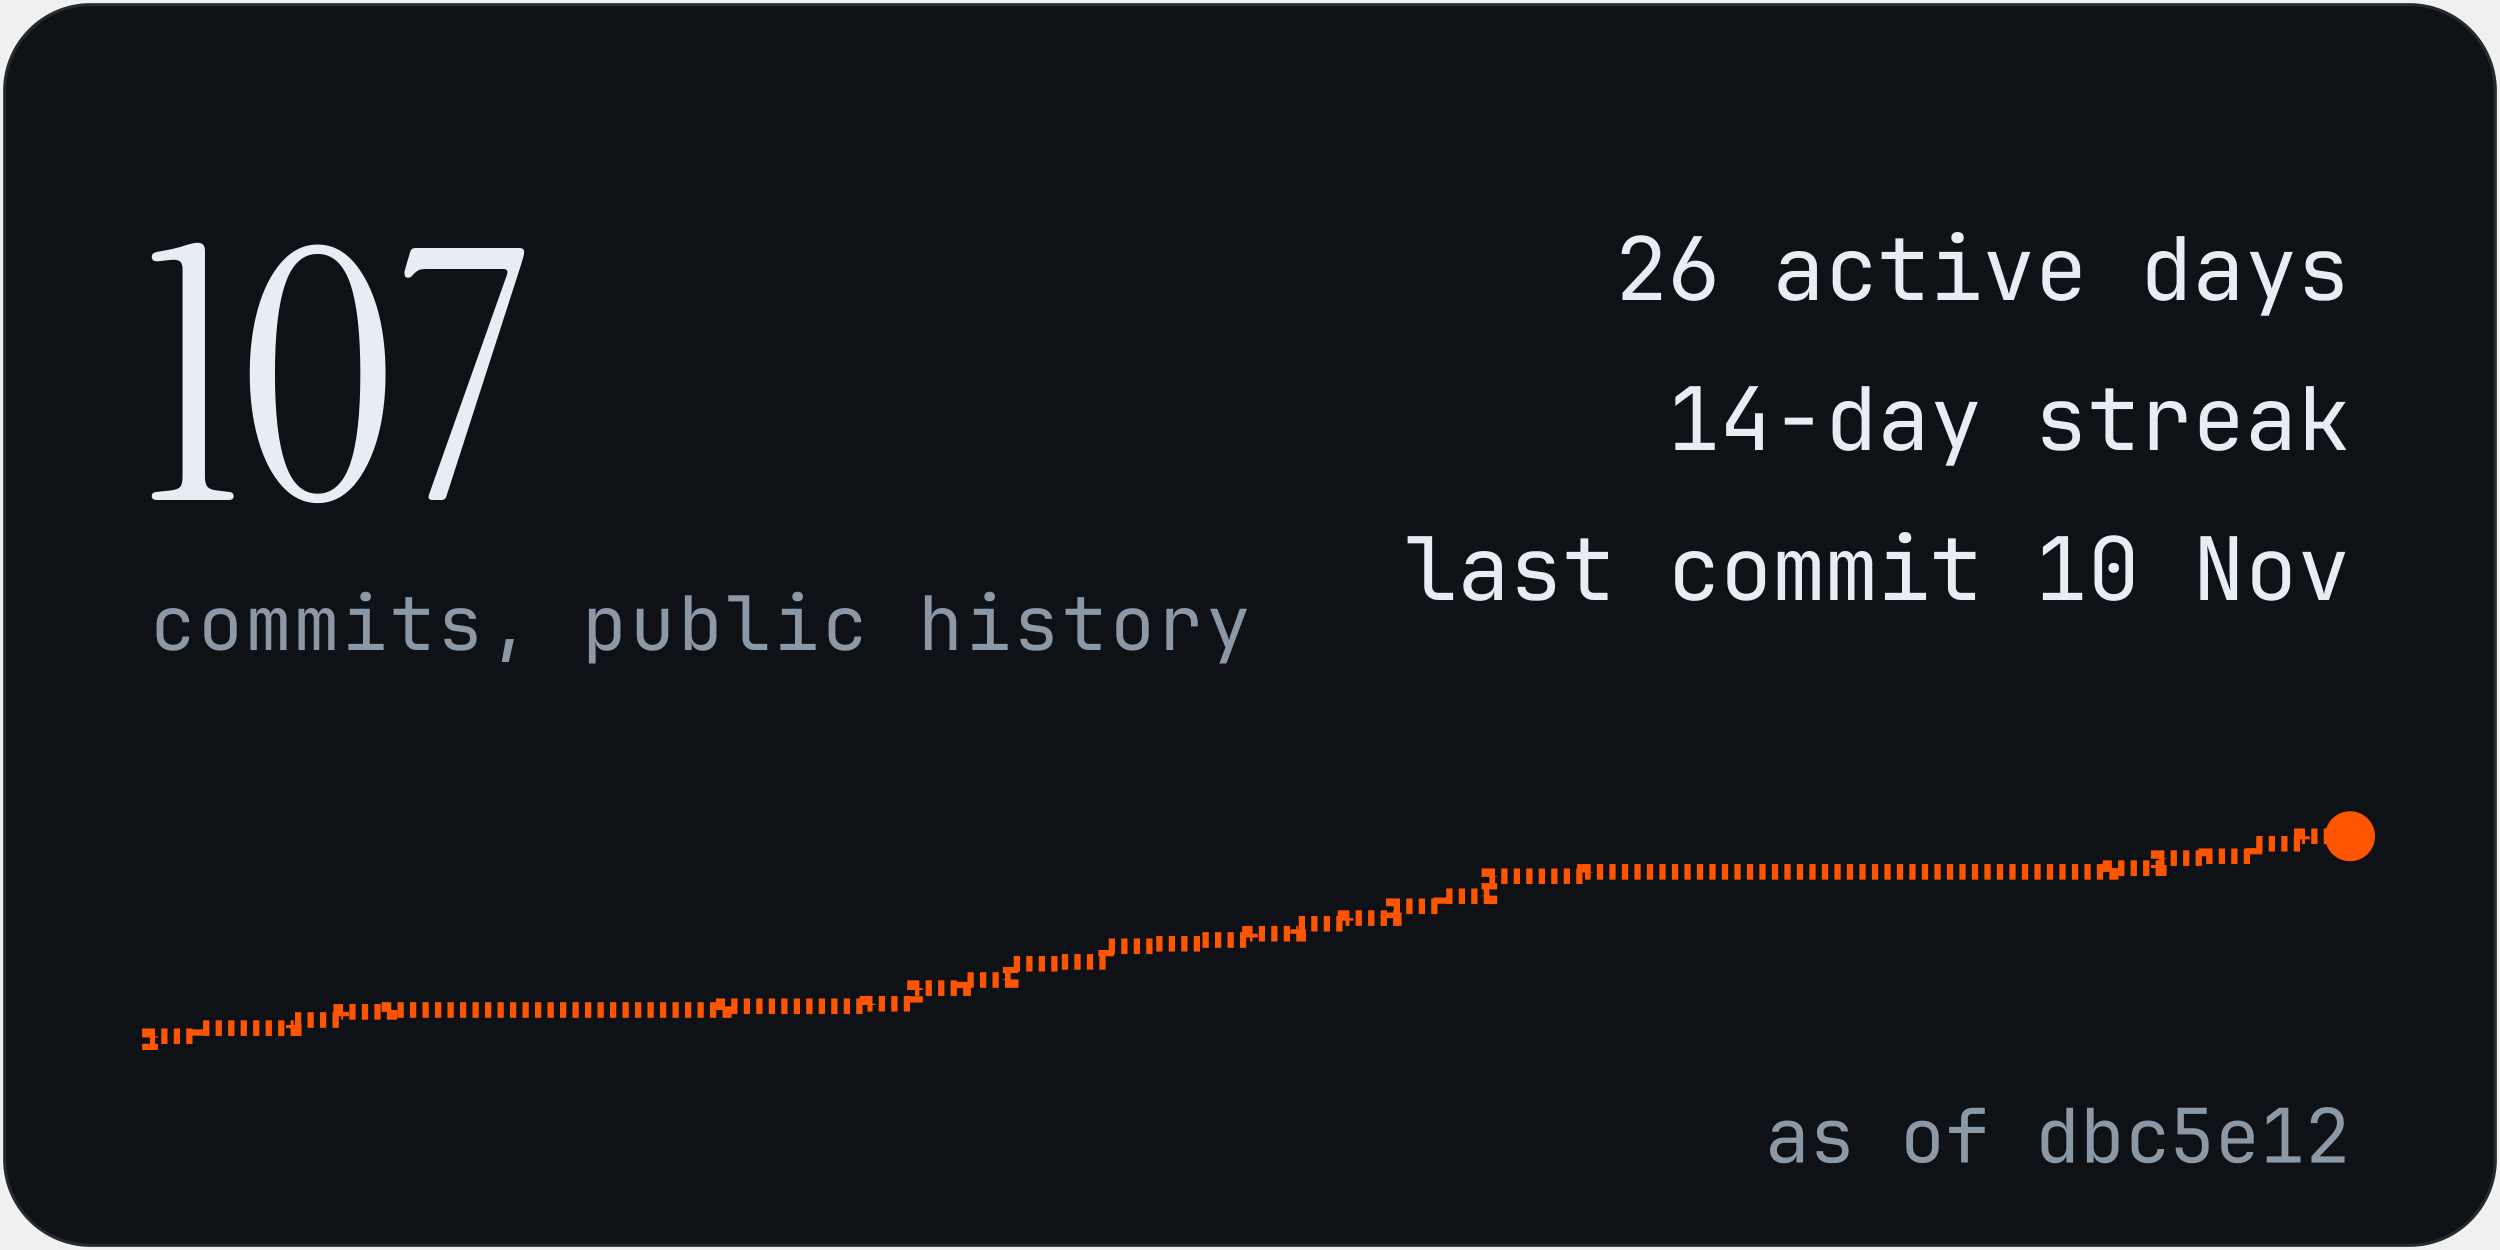
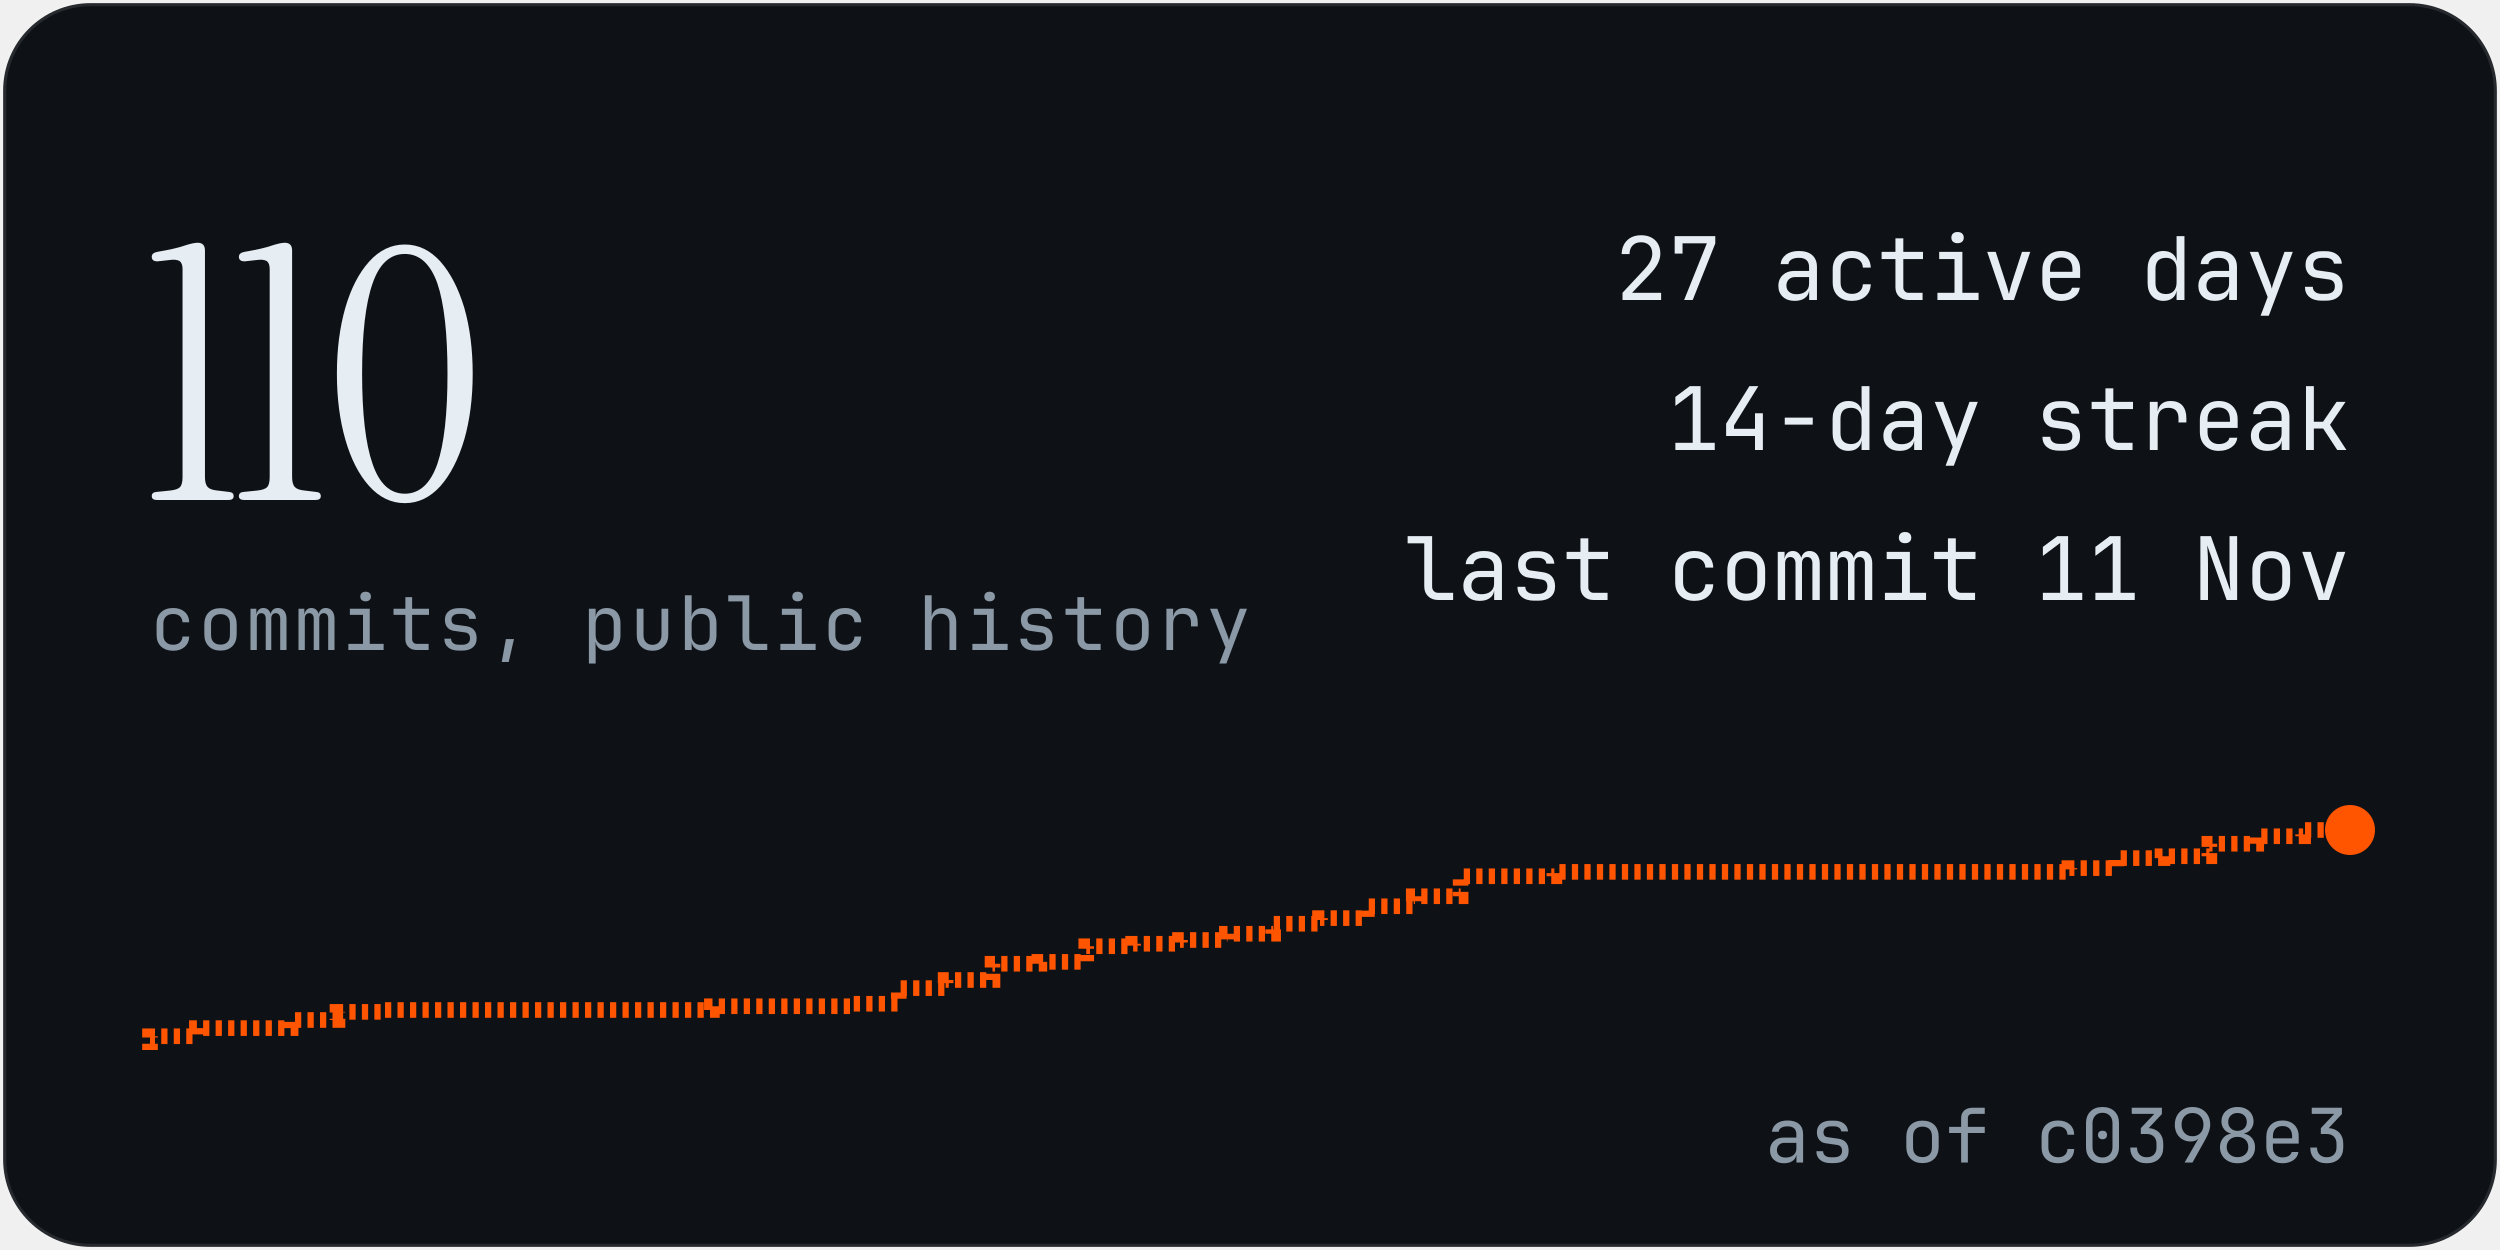
<svg xmlns="http://www.w3.org/2000/svg" viewBox="0 0 400 200" width="400" height="200" role="img" aria-labelledby="cg-title cg-desc">
  <style>.cg-stair{animation:cg-draw 1.6s cubic-bezier(.3,.8,.3,1) both}.cg-bar{transform-box:fill-box;transform-origin:center bottom;animation:cg-rise .4s ease-out both}.cg-flag{animation:cg-fade .4s ease-out 1.6s both}.cg-now-ring{transform-box:fill-box;transform-origin:center;animation:cg-pulse 3.2s ease-out infinite}@keyframes cg-draw{from{stroke-dashoffset:1}to{stroke-dashoffset:0}}@keyframes cg-rise{from{transform:scaleY(0)}to{transform:scaleY(1)}}@keyframes cg-fade{from{opacity:0}to{opacity:1}}@keyframes cg-pulse{from{opacity:.5;transform:scale(1)}to{opacity:0;transform:scale(2.6)}}@media (prefers-reduced-motion:reduce){.cg-stair,.cg-bar,.cg-flag,.cg-now-ring{animation:none}}</style>
  <defs>
    <path id="m44" d="M210 160l 55-306 108 0-70 306-93 0z" />
    <path id="m45" d="M140-290l 0-80 320 0 0 80-320 0z" />
    <path id="m48" d="M300 10q-101 0-160-59-60-58-60-156l 0-320q 0-98 60-157 59-58 160-58 101 0 161 58 59 59 59 157l 0 320q 0 65-27 113-27 49-76 75-50 27-117 27zM300-67q 60 0 97-39 36-38 36-99l 0-320q 0-61-36-100-37-38-97-38-60 0-96 38-37 39-37 100l 0 320q 0 61 37 99 36 39 96 39zM300-310q-27 0-43-15-17-15-17-43 0-27 17-42 16-14 43-14 27 0 44 14 16 15 16 42 0 28-16 43-17 15-44 15z" />
    <path id="m49" d="M90 0l 0-82 198 0 0-570-198 148 0-103 165-123 123 0 0 648 162 0 0 82-450 0z" />
    <path id="m50" d="M86 0l 0-83 243-260q 53-56 75-100 22-44 22-86 0-60-34-96-35-35-94-35-61 0-96 36-36 37-36 99l-90 0q 3-99 63-157 60-58 159-58 101 0 161 57 59 57 59 155 0 52-28 110-29 58-98 130l-197 206 332 0 0 82-441 0z" />
+     <path id="m51" d="M289 10q-101 0-160-57-59-56-59-153l 90 0q 0 60 35 95 35 35 95 35 60 0 95-35 35-35 35-95l 0-50q 0-60-35-95-35-35-95-35l-79 0 0-78 179-190-300 0 0-82 402 0 0 84-176 187q 90 7 142 62 52 56 52 147l 0 50q 0 97-59 153-60 57-162 57z" />
    <path id="m52" d="M400 0l 0-160-330 0 0-141 266-429 102 0-278 449 0 39 240 0 0-178 90 0 0 420-90 0z" />
-     <path id="m53" d="M294 10q-101 0-160-57-59-56-59-153l 90 0q 0 60 35 95 35 35 95 35 60 0 95-35 35-35 35-95l 0-45q 0-60-34-95-34-35-92-35l-199 0 0-355 389 0 0 82-305 0 2 191 118 0q 101 0 156 55 55 56 55 157l 0 45q 0 97-59 153-60 57-162 57z" />
-     <path id="m54" d="M301 10q-70 0-123-30-54-29-84-82-30-52-30-121 0-48 18-99 18-50 49-105l 169-303 100 0-180 313 3 2q 13-17 39-26 26-9 57-9 65 0 114 28 48 29 76 79 27 50 27 116 0 70-30 123-30 54-82 84-53 30-123 30zM300-70q 65 0 106-43 40-43 40-112 0-69-40-112-41-43-106-43-65 0-105 43-41 43-41 112 0 69 41 112 40 43 105 43z" />
+     <path id="m55" d="M190 0l 260-648-278 0 0 118-90 0 0-200 464 0 0 84-258 646-98 0z" />
+     <path id="m56" d="M300 10q-69 0-122-27-53-27-82-76-30-48-30-111 0-69 40-119 39-50 105-61l 0-3q-57-13-91-58-34-44-34-102 0-57 27-101 27-43 76-68 48-24 111-24 64 0 112 24 48 25 75 68 27 44 27 101 0 58-34 102-34 45-91 58l 0 3q 66 11 106 61 39 50 39 119 0 63-29 111-30 49-82 76-53 27-123 27zM300-422q 56 0 90-33 34-33 34-86 0-53-34-86-34-33-90-33-55 0-89 33-35 33-35 86 0 53 35 86 34 33 89 33zM300-71q 64 0 104-38 40-37 40-97 0-61-40-99-40-37-104-37-64 0-104 37-40 38-40 99 0 60 40 97 40 38 104 38z" />
+     <path id="m57" d="M195 0l 180-313-3-2q-10 16-37 25-27 10-59 10-63 0-110-29-48-28-75-78-27-50-27-116 0-71 30-124 30-53 83-83 53-30 122-30 71 0 124 29 53 30 83 82 30 53 30 122 0 48-18 98-18 51-49 106l-169 303-105 0zM300-350q 65 0 106-43 40-43 40-112 0-69-40-112-41-43-106-43-65 0-105 43-41 43-41 112 0 69 41 112 40 43 105 43z" />
    <path id="m78" d="M90 0l 0-730 120 0 223 625q-2-25-4-62-3-36-4-77-2-40-2-76l 0-410 87 0 0 730-120 0-222-625q 2 24 4 60 2 37 4 77 1 41 1 78l 0 410-87 0z" />
    <path id="m97" d="M252 10q-85 0-135-48-50-47-50-124 0-51 23-89 23-38 64-60 41-21 94-21l 170 0 0-43q 0-107-117-107-52 0-84 19-32 19-34 53l-90 0q 5-65 61-108 55-42 147-42 100 0 154 48 53 48 53 134l 0 378-89 0 0-100-2 0q-8 51-51 80-43 30-114 30zM274-66q 66 0 105-32 39-32 39-87l 0-77-160 0q-44 0-71 26-28 27-28 71 0 46 31 72 30 27 84 27z" />
    <path id="m98" d="M332 10q-62 0-102-31-40-30-47-84l-1 0 0 105-90 0 0-730 90 0 0 160-2 125 1 0q 8-53 49-84 40-31 102-31 83 0 132 55 49 55 49 150l 0 161q 0 94-49 149-49 55-132 55zM302-68q 57 0 89-30 32-30 32-97l 0-160q 0-68-32-98-32-29-89-29-55 0-87 35-33 35-33 97l 0 150q 0 62 33 97 32 35 87 35z" />
    <path id="m99" d="M308 10q-100 0-160-56-60-56-60-154l 0-150q 0-98 60-154 60-56 160-56 95 0 154 51 58 51 61 139l-90 0q-3-53-36-82-33-28-89-28-59 0-94 33-36 34-36 96l 0 151q 0 62 36 96 35 34 94 34 56 0 89-29 33-29 36-81l 90 0q-3 88-61 139-59 51-154 51z" />
    <path id="m100" d="M268 10q-82 0-131-55-50-55-50-149l 0-161q 0-95 49-150 49-55 132-55 62 0 103 31 40 31 48 84l 1 0-2-125 0-160 90 0 0 730-90 0 0-105-1 0q-7 54-47 84-40 31-102 31zM298-68q 56 0 88-35 32-35 32-97l 0-150q 0-62-32-97-32-35-88-35-57 0-89 29-32 30-32 98l 0 160q 0 67 32 97 32 30 89 30z" />
    <path id="m101" d="M300 10q-97 0-156-59-60-58-60-161l 0-130q 0-103 60-162 59-58 156-58 65 0 114 26 48 26 75 73 27 47 27 111l 0 98-344 0 0 52q 0 61 35 96 35 36 93 36 50 0 83-20 32-19 39-52l 90 0q-9 69-67 109-58 41-145 41zM172-322l 256 0 0-28q 0-65-33-101-34-35-95-35-61 0-94 35-34 36-34 101l 0 28z" />
    <path id="m102" d="M215 0l 0-393-160 0 0-82 160 0 0-115q 0-65 41-103 41-37 113-37l 161 0 0 82-161 0q-64 0-64 58l 0 115 225 0 0 82-225 0 0 393-90 0z" />
    <path id="m104" d="M92 0l 0-730 90 0 0 285 1 0q 7-55 45-85 38-30 101-30 83 0 132 51 49 51 49 139l 0 370-90 0 0-355q 0-62-31-96-32-33-86-33-56 0-88 35-33 35-33 99l 0 350-90 0z" />
    <path id="m105" d="M85 0l 0-82 195 0 0-386-175 0 0-82 265 0 0 468 185 0 0 82-470 0zM315-649q-33 0-52-17-19-17-19-46 0-30 19-48 19-17 52-17 33 0 52 17 19 18 19 48 0 29-19 46-19 17-52 17z" />
    <path id="m107" d="M97 0l 0-730 90 0 0 407 105 0 154-227 103 0-177 262 187 288-105 0-160-245-107 0 0 245-90 0z" />
    <path id="m108" d="M380 0q-73 0-116-43-44-42-44-112l 0-493-190 0 0-82 280 0 0 575q 0 34 19 53 19 20 51 20l 170 0 0 82-170 0z" />
    <path id="m109" d="M60 0l 0-550 78 0 0 73 2 0q 5-37 30-60 24-23 62-23 36 0 61 21 25 21 36 57l 1 0q 7-36 32-57 24-21 62-21 53 0 85 39 31 40 31 103l 0 418-84 0 0-419q 0-33-16-53-16-19-44-19-27 0-43 19-16 19-16 52l 0 420-74 0 0-419q 0-33-16-53-16-19-43-19-28 0-44 19-16 19-16 52l 0 420-84 0z" />
    <path id="m111" d="M300 8q-99 0-157-58-59-58-59-162l 0-126q 0-105 58-163 58-57 158-57 100 0 158 57 58 58 58 163l 0 126q 0 104-58 162-59 58-158 58zM300-72q 59 0 93-33 33-33 33-97l 0-146q 0-64-33-97-34-33-93-33-58 0-92 33-34 33-34 97l 0 146q 0 64 34 97 34 33 92 33z" />
    <path id="m112" d="M92 180l 0-730 90 0 0 105 1 0q 7-54 47-85 40-30 102-30 83 0 132 54 49 55 49 150l 0 161q 0 95-49 150-49 55-132 55-62 0-102-31-40-31-47-84l-3 0 2 125 0 160-90 0zM302-68q 57 0 89-30 32-30 32-97l 0-160q 0-68-32-98-32-29-89-29-55 0-87 35-33 35-33 97l 0 150q 0 62 33 97 32 35 87 35z" />
    <path id="m114" d="M112 0l 0-550 90 0 0 105 2 0q 7-53 45-84 38-31 102-31 86 0 133 51 46 52 46 147l 0 47-90 0 0-47q 0-120-117-120-59 0-90 34-31 34-31 98l 0 350-90 0z" />
    <path id="m115" d="M278 8q-92 0-142-42-51-41-51-117l 90 0q 0 38 27 59 27 22 76 22l 44 0q 50 0 78-22 27-22 27-62 0-71-65-80l-152-22q-56-8-87-47-31-38-31-101 0-72 50-113 49-41 136-41l 44 0q 80 0 131 39 50 40 54 104l-91 0q-2-29-27-48-26-19-67-19l-44 0q-46 0-72 21-26 21-26 57 0 58 53 66l 142 20q 140 20 140 164 0 77-50 119-51 43-143 43l-44 0z" />
    <path id="m116" d="M355 0q-68 0-109-40-41-39-41-105l 0-323-158 0 0-82 158 0 0-155 90 0 0 155 225 0 0 82-225 0 0 323q 0 28 17 45 16 18 43 18l 160 0 0 82-160 0z" />
    <path id="m117" d="M299 10q-95 0-152-57-57-56-57-153l 0-350 90 0 0 350q 0 60 32 95 32 36 87 36 56 0 89-36 32-35 32-95l 0-350 90 0 0 350q 0 97-58 153-58 57-153 57z" />
    <path id="m118" d="M241 0l-187-550 97 0 120 370q 11 33 19 63 8 31 12 48 5-17 12-48 7-30 17-63l 120-370 95 0-187 550-118 0z" />
    <path id="m121" d="M178 180l 81-214-205-516 97 0 130 340q 8 20 15 42 7 22 10 38 3-16 10-38 7-22 14-42l 121-340 95 0-274 730-94 0z" />
    <path id="d48" d="M230 9q-58 0-102-49-44-49-68-133-24-84-24-188 0-104 24-188 24-83 68-132 44-49 102-49 58 0 102 49 43 49 68 132 24 84 24 188 0 104-24 188-25 84-68 133-44 49-102 49zM230-18q 63 0 93-85 29-85 29-258 0-173-29-258-30-84-93-84-63 0-92 84-30 85-30 258 0 173 30 258 29 85 92 85z" />
    <path id="d49" d="M20 0q-15 0-15-11 0-11 13-12l 39-4q 21-2 29-10 7-8 7-29l 0-594q 0-17-9-23-10-5-25-3l-36 4q-18 1-18-13 0-11 16-14 53-9 78-18 25-8 37-8 21 0 21 22l 0 647q 0 21 8 29 7 8 28 10l 33 4q 13 1 13 12 0 11-15 11l-204 0z" />
-     <path id="d55" d="M99 0q-16 0-11-15l 223-629q 5-16-11-16l-222 0q-16 0-24 6-8 6-13 12-5 7-13 7-8 0-9-7-2-6 0-14l 15-52q 3-12 15-12l 297 0q 14 0 14 12 0 8-8 33l-214 664q-3 11-14 11l-25 0z" />
  </defs>
  <rect x="0.5" y="0.5" width="399" height="199" rx="14" fill="#0E1217" stroke="#FFFFFF" stroke-width="1" stroke-opacity="0.1" />
-   <g class="cg-text-group" data-name="commit-total" data-font="display" data-size="56" fill="#E6EDF3" data-bbox="24.3 38.8 59.6 41.7">
-     <g class="cg-run" data-bbox="24.3 38.8 59.6 41.7" transform="translate(24 80)scale(0.056)">
+   <g class="cg-text-group" data-name="commit-total" data-font="display" data-size="56" fill="#E6EDF3" data-bbox="24.3 38.8 51.4 41.7">
+     <g class="cg-run" data-bbox="24.3 38.8 51.4 41.7" transform="translate(24 80)scale(0.056)">
      <g fill="#E6EDF3">
        <use href="#d49" />
-         <use href="#d48" x="249" />
-         <use href="#d55" x="709" />
+         <use href="#d49" x="249" />
+         <use href="#d48" x="498" />
      </g>
    </g>
  </g>
  <g class="cg-text-group" data-name="commit-caption" data-font="mono" data-size="12" fill="#8B98A5" data-bbox="25.1 94.7 174.5 11.5">
    <g class="cg-run" data-bbox="25.1 94.7 174.5 11.5" transform="translate(24 104)scale(0.012)">
      <g fill="#8B98A5">
        <use href="#m99" />
        <use href="#m111" x="640" />
        <use href="#m109" x="1280" />
        <use href="#m109" x="1920" />
        <use href="#m105" x="2560" />
        <use href="#m116" x="3200" />
        <use href="#m115" x="3840" />
        <use href="#m44" x="4480" />
        <use href="#m112" x="5760" />
        <use href="#m117" x="6400" />
        <use href="#m98" x="7040" />
        <use href="#m108" x="7680" />
        <use href="#m105" x="8320" />
        <use href="#m99" x="8960" />
        <use href="#m104" x="10240" />
        <use href="#m105" x="10880" />
        <use href="#m115" x="11520" />
        <use href="#m116" x="12160" />
        <use href="#m111" x="12800" />
        <use href="#m114" x="13440" />
        <use href="#m121" x="14080" />
      </g>
    </g>
  </g>
  <g class="cg-text-group" data-name="stats" data-font="mono" data-size="14" fill="#E6EDF3" data-bbox="225.2 37.1 150.2 59">
    <g class="cg-run" data-bbox="259.5 37.1 115.3 13.4" transform="translate(258.4 48)scale(0.014)">
      <g fill="#E6EDF3">
        <use href="#m50" />
-         <use href="#m54" x="600" />
+         <use href="#m55" x="600" />
        <use href="#m97" x="1800" />
        <use href="#m99" x="2400" />
        <use href="#m116" x="3000" />
        <use href="#m105" x="3600" />
        <use href="#m118" x="4200" />
        <use href="#m101" x="4800" />
        <use href="#m100" x="6000" />
        <use href="#m97" x="6600" />
        <use href="#m121" x="7200" />
        <use href="#m115" x="7800" />
      </g>
    </g>
    <g class="cg-run" data-bbox="268.1 61.8 107.4 12.7" transform="translate(266.8 72)scale(0.014)">
      <g fill="#E6EDF3">
        <use href="#m49" />
        <use href="#m52" x="600" />
        <use href="#m45" x="1200" />
        <use href="#m100" x="1800" />
        <use href="#m97" x="2400" />
        <use href="#m121" x="3000" />
        <use href="#m115" x="4200" />
        <use href="#m116" x="4800" />
        <use href="#m114" x="5400" />
        <use href="#m101" x="6000" />
        <use href="#m97" x="6600" />
        <use href="#m107" x="7200" />
      </g>
    </g>
    <g class="cg-run" data-bbox="225.2 85.1 150 11" transform="translate(224.8 96)scale(0.014)">
      <g fill="#E6EDF3">
        <use href="#m108" />
        <use href="#m97" x="600" />
        <use href="#m115" x="1200" />
        <use href="#m116" x="1800" />
        <use href="#m99" x="3000" />
        <use href="#m111" x="3600" />
        <use href="#m109" x="4200" />
        <use href="#m109" x="4800" />
        <use href="#m105" x="5400" />
        <use href="#m116" x="6000" />
        <use href="#m49" x="7200" />
-         <use href="#m48" x="7800" />
+         <use href="#m49" x="7800" />
        <use href="#m78" x="9000" />
        <use href="#m111" x="9600" />
        <use href="#m118" x="10200" />
      </g>
    </g>
  </g>
-   <path d="M24 168L24 168L24 165.8L31.7 165.8L31.7 165.8L31.7 164.5L39.3 164.5L47 164.5L47 164.5L47 163.2L54.6 163.2L54.6 163.2L54.6 161.9L62.3 161.9L62.3 161.9L62.3 161.6L69.9 161.6L77.6 161.6L85.2 161.6L92.9 161.6L100.5 161.6L108.2 161.6L115.8 161.6L115.8 161.6L115.8 161L123.5 161L131.1 161L138.8 161L138.8 161L138.8 160.6L146.4 160.6L146.4 160.6L146.4 158.1L154.1 158.1L154.1 158.1L154.1 156.8L161.7 156.8L161.7 156.8L161.7 154.2L169.4 154.2L169.4 154.2L169.4 153.9L177 153.9L177 153.9L177 151.4L184.7 151.4L184.7 151.4L184.7 151L192.3 151L192.3 151L192.3 150.4L200 150.4L200 150.4L200 149.4L207.7 149.4L207.7 149.4L207.7 147.8L215.3 147.8L215.3 147.8L215.3 146.9L223 146.9L223 146.9L223 145L230.6 145L230.6 145L230.6 143.4L238.3 143.4L238.3 143.4L238.3 140.2L245.9 140.2L253.6 140.2L253.6 140.2L253.6 139.5L261.2 139.5L268.9 139.5L276.5 139.5L284.2 139.5L291.8 139.5L299.5 139.5L307.1 139.5L314.8 139.5L322.4 139.5L330.1 139.5L337.7 139.5L337.7 139.5L337.7 138.9L345.4 138.9L345.4 138.9L345.4 137.3L353 137.3L353 137.3L353 137L360.7 137L360.7 137L360.7 135L368.3 135L368.3 135L368.3 133.8L376 133.8" fill="none" stroke="#FF5400" stroke-width="2.5" class="cg-stair" pathLength="1" stroke-dasharray="1" stroke-dashoffset="0" />
-   <circle class="dm dm-now-dot" cx="376" cy="133.8" r="3.5" fill="#FF5400" stroke="#FF5400" stroke-width="1" />
-   <g class="cg-text-group" data-name="stamp" data-font="mono" data-size="12" fill="#8B98A5" data-bbox="283.2 177.1 91.9 9">
-     <g class="cg-run" data-bbox="283.2 177.1 91.9 9" transform="translate(282.4 186)scale(0.012)">
+   <path d="M24 168L24 168L24 165.8L31.5 165.8L31.5 165.8L31.5 164.5L39 164.5L46.5 164.5L46.5 164.5L46.5 163.2L54 163.2L54 163.2L54 161.9L61.4 161.9L61.4 161.9L61.4 161.6L68.9 161.6L76.4 161.6L83.9 161.6L91.4 161.6L98.9 161.6L106.4 161.6L113.9 161.6L113.9 161.6L113.9 161L121.4 161L128.9 161L136.3 161L136.3 161L136.3 160.6L143.8 160.6L143.8 160.6L143.8 158.1L151.3 158.1L151.3 158.1L151.3 156.8L158.8 156.8L158.8 156.8L158.8 154.2L166.3 154.2L166.3 154.2L166.3 153.9L173.8 153.9L173.8 153.9L173.8 151.4L181.3 151.4L181.3 151.4L181.3 151L188.8 151L188.8 151L188.8 150.4L196.3 150.4L196.3 150.4L196.3 149.4L203.7 149.4L203.7 149.4L203.7 147.8L211.2 147.8L211.2 147.8L211.2 146.9L218.7 146.9L218.7 146.9L218.7 145L226.2 145L226.2 145L226.2 143.4L233.7 143.4L233.7 143.4L233.7 140.2L241.2 140.2L248.7 140.2L248.7 140.2L248.7 139.5L256.2 139.5L263.7 139.5L271.1 139.5L278.6 139.5L286.1 139.5L293.6 139.5L301.1 139.5L308.6 139.5L316.1 139.5L323.6 139.5L331.1 139.5L331.1 139.5L331.1 138.9L338.6 138.9L338.6 138.9L338.6 137.3L346 137.3L346 137.3L346 137L353.5 137L353.5 137L353.5 135L361 135L361 135L361 133.8L368.5 133.8L368.5 133.8L368.5 132.8L376 132.8" fill="none" stroke="#FF5400" stroke-width="2.5" class="cg-stair" pathLength="1" stroke-dasharray="1" stroke-dashoffset="0" />
+   <circle class="dm dm-now-dot" cx="376" cy="132.8" r="3.5" fill="#FF5400" stroke="#FF5400" stroke-width="1" />
+   <g class="cg-text-group" data-name="stamp" data-font="mono" data-size="12" fill="#8B98A5" data-bbox="283.2 177.1 91.7 9">
+     <g class="cg-run" data-bbox="283.2 177.1 91.7 9" transform="translate(282.4 186)scale(0.012)">
      <g fill="#8B98A5">
        <use href="#m97" />
        <use href="#m115" x="600" />
        <use href="#m111" x="1800" />
        <use href="#m102" x="2400" />
-         <use href="#m100" x="3600" />
-         <use href="#m98" x="4200" />
-         <use href="#m99" x="4800" />
-         <use href="#m53" x="5400" />
-         <use href="#m101" x="6000" />
-         <use href="#m49" x="6600" />
-         <use href="#m50" x="7200" />
+         <use href="#m99" x="3600" />
+         <use href="#m48" x="4200" />
+         <use href="#m51" x="4800" />
+         <use href="#m57" x="5400" />
+         <use href="#m56" x="6000" />
+         <use href="#m101" x="6600" />
+         <use href="#m51" x="7200" />
      </g>
    </g>
  </g>
</svg>
